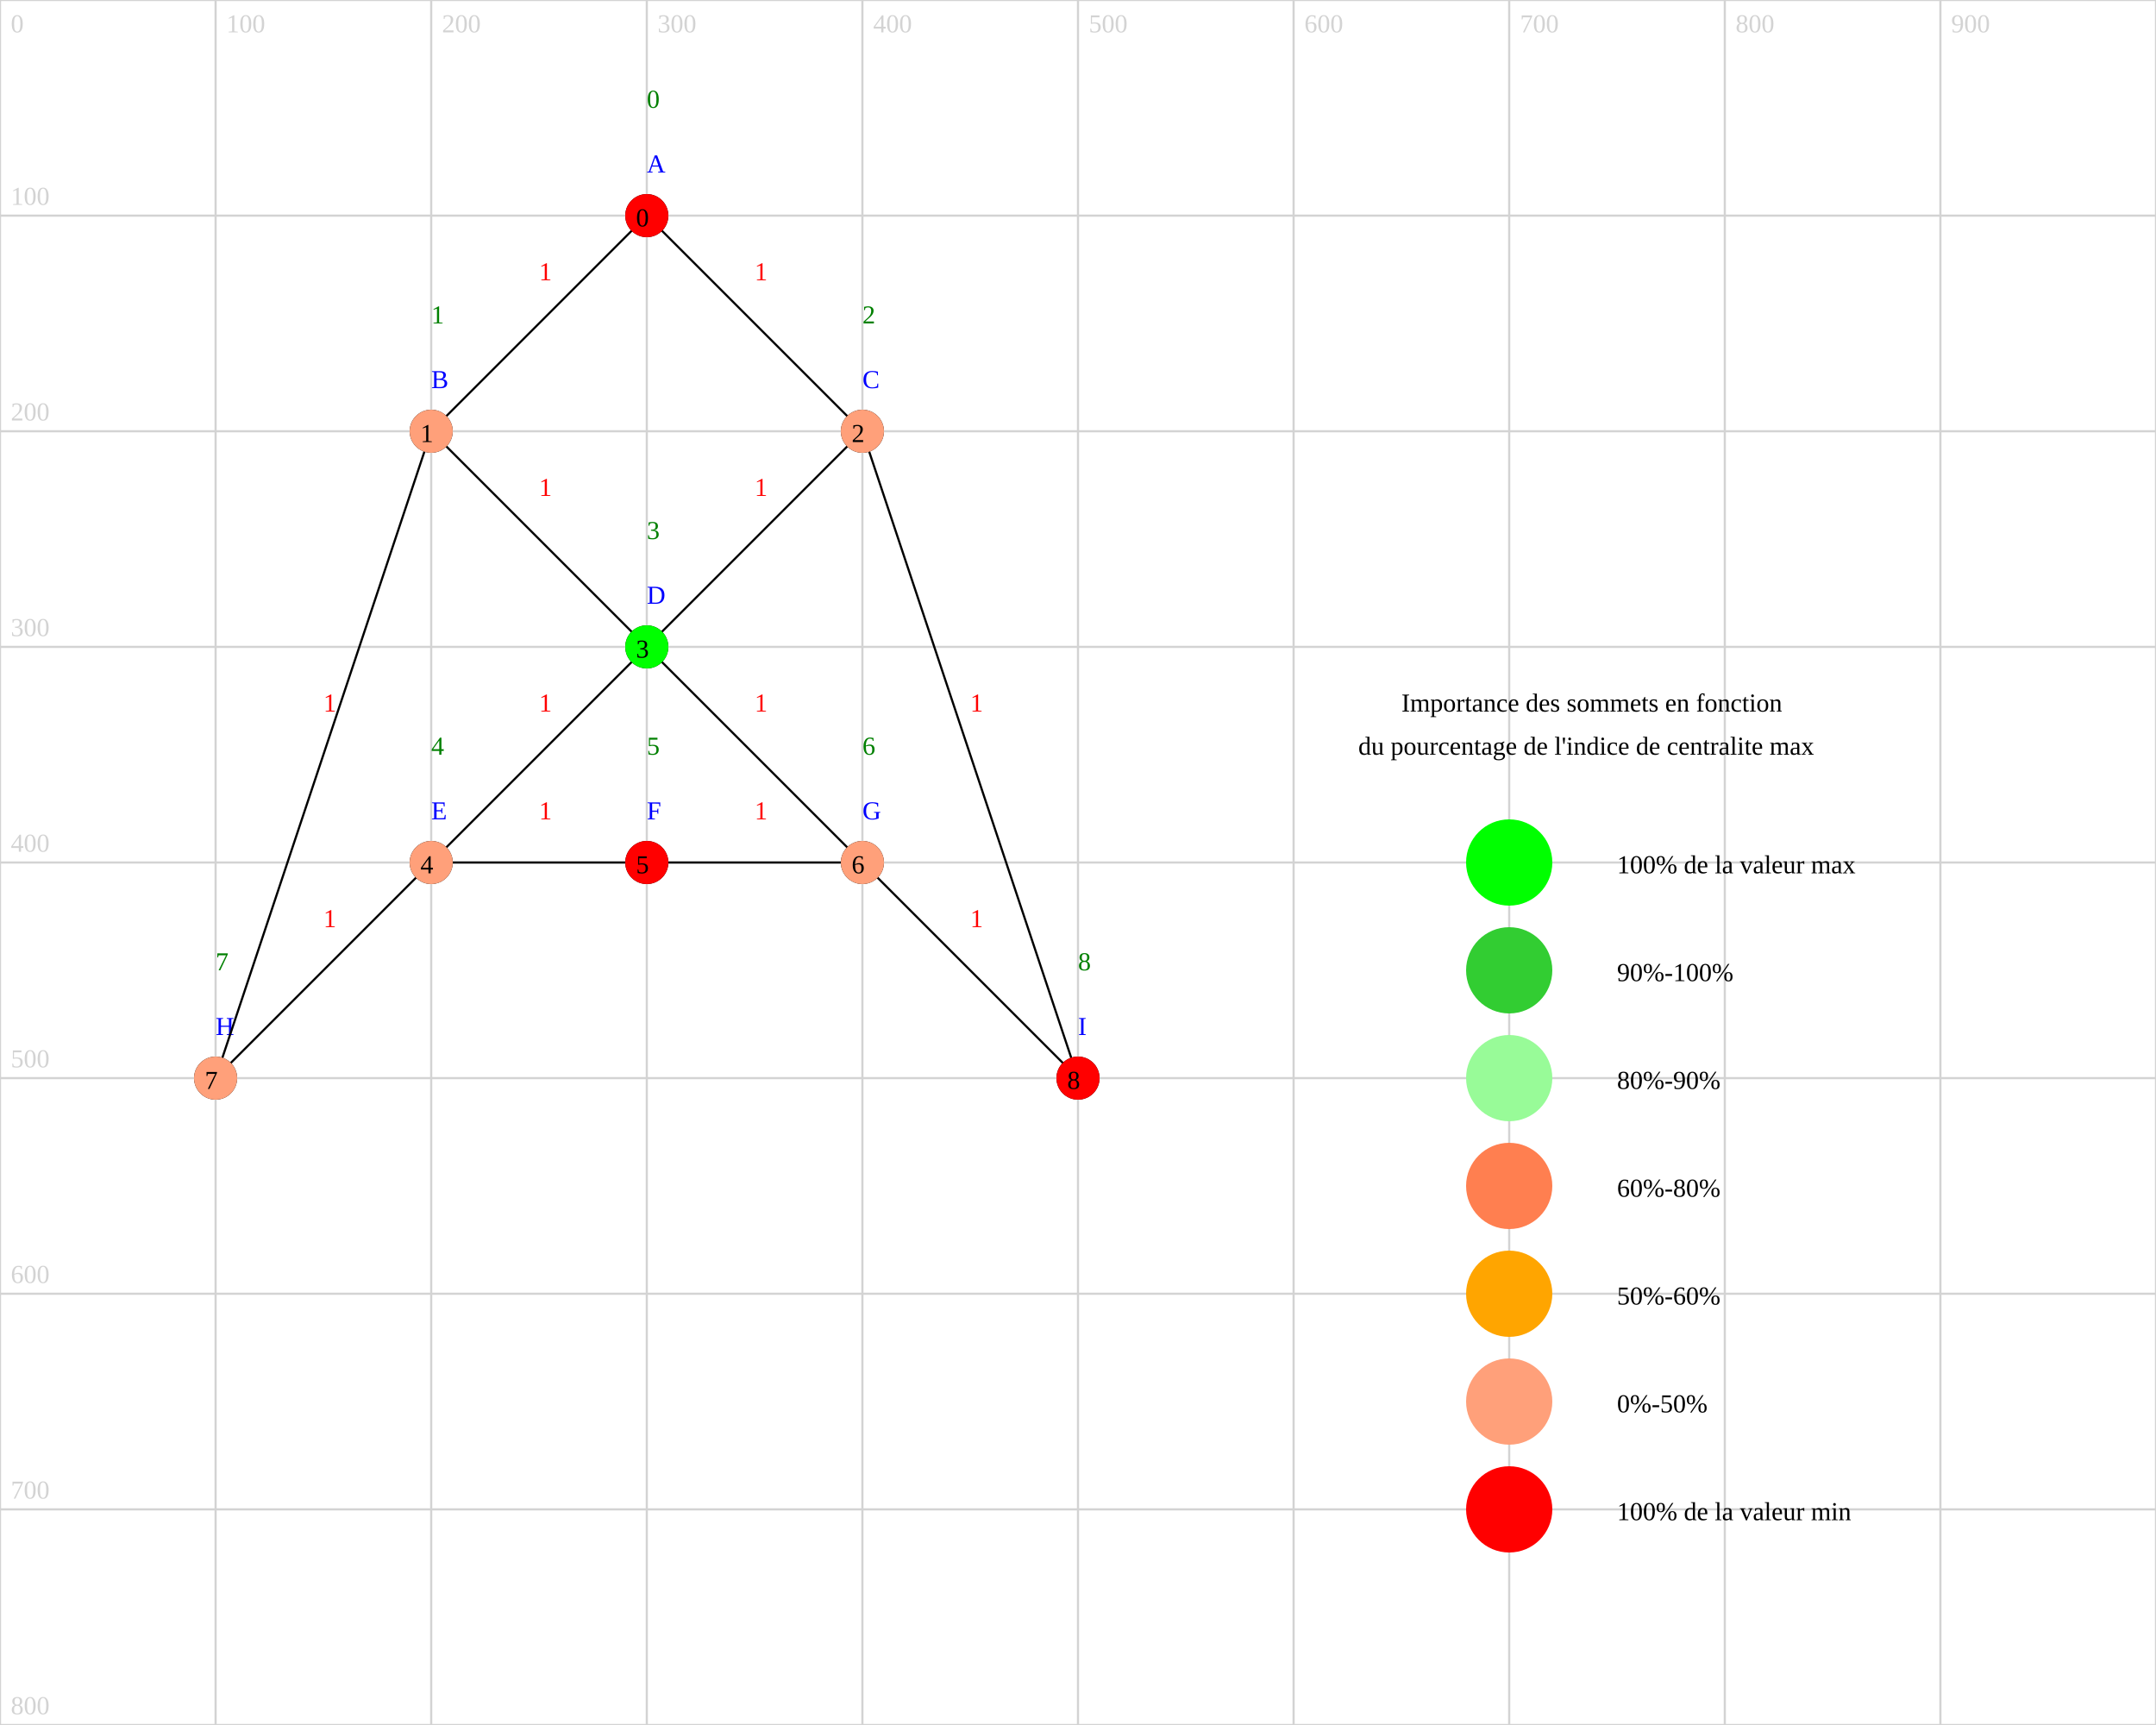
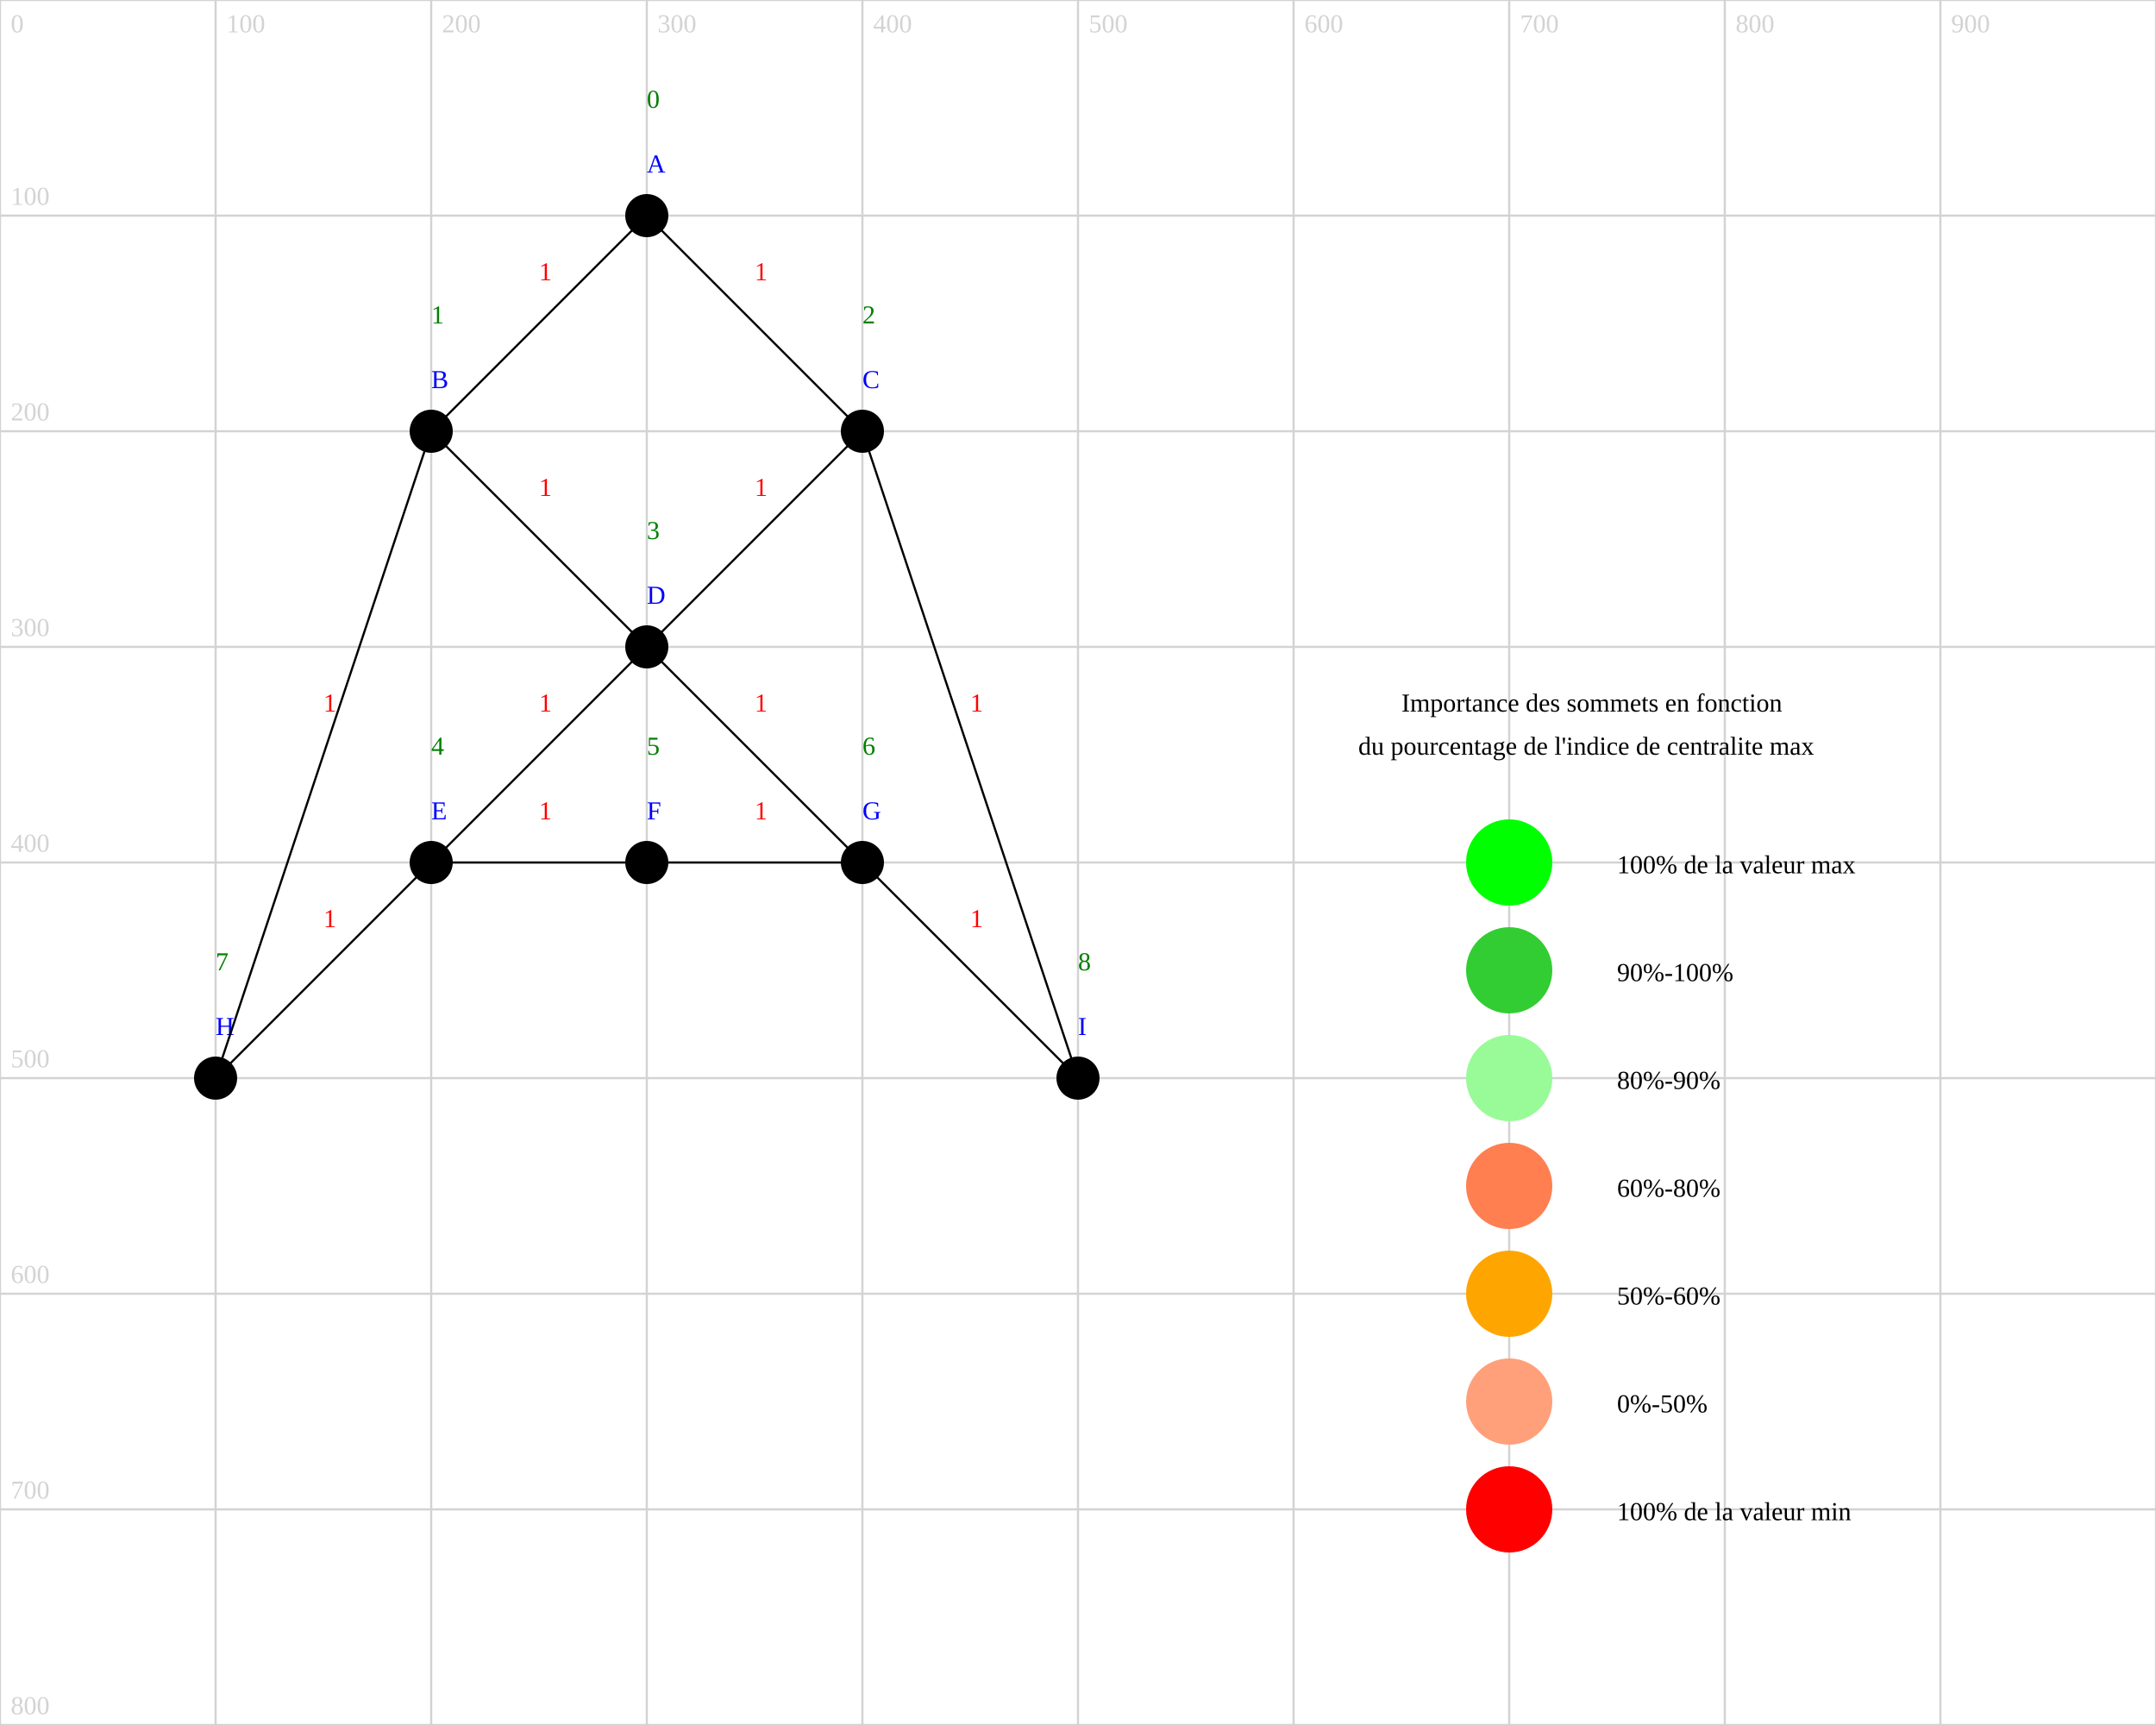
<svg xmlns="http://www.w3.org/2000/svg" version="1.1" width="1000" height="800">
  <line x1="0" y1="0" x2="1000" y2="0" stroke="lightgrey" />
  <text x="5" y="-5" fill="lightgrey">0</text>
  <line x1="0" y1="100" x2="1000" y2="100" stroke="lightgrey" />
  <text x="5" y="95" fill="lightgrey">100</text>
  <line x1="0" y1="200" x2="1000" y2="200" stroke="lightgrey" />
  <text x="5" y="195" fill="lightgrey">200</text>
  <line x1="0" y1="300" x2="1000" y2="300" stroke="lightgrey" />
  <text x="5" y="295" fill="lightgrey">300</text>
  <line x1="0" y1="400" x2="1000" y2="400" stroke="lightgrey" />
  <text x="5" y="395" fill="lightgrey">400</text>
  <line x1="0" y1="500" x2="1000" y2="500" stroke="lightgrey" />
  <text x="5" y="495" fill="lightgrey">500</text>
  <line x1="0" y1="600" x2="1000" y2="600" stroke="lightgrey" />
  <text x="5" y="595" fill="lightgrey">600</text>
  <line x1="0" y1="700" x2="1000" y2="700" stroke="lightgrey" />
  <text x="5" y="695" fill="lightgrey">700</text>
  <line x1="0" y1="800" x2="1000" y2="800" stroke="lightgrey" />
  <text x="5" y="795" fill="lightgrey">800</text>
  <line x1="0" y1="0" x2="0" y2="800" stroke="lightgrey" />
  <text x="5" y="15" fill="lightgrey">0</text>
  <line x1="100" y1="0" x2="100" y2="800" stroke="lightgrey" />
  <text x="105" y="15" fill="lightgrey">100</text>
  <line x1="200" y1="0" x2="200" y2="800" stroke="lightgrey" />
  <text x="205" y="15" fill="lightgrey">200</text>
  <line x1="300" y1="0" x2="300" y2="800" stroke="lightgrey" />
  <text x="305" y="15" fill="lightgrey">300</text>
  <line x1="400" y1="0" x2="400" y2="800" stroke="lightgrey" />
  <text x="405" y="15" fill="lightgrey">400</text>
  <line x1="500" y1="0" x2="500" y2="800" stroke="lightgrey" />
  <text x="505" y="15" fill="lightgrey">500</text>
  <line x1="600" y1="0" x2="600" y2="800" stroke="lightgrey" />
  <text x="605" y="15" fill="lightgrey">600</text>
  <line x1="700" y1="0" x2="700" y2="800" stroke="lightgrey" />
  <text x="705" y="15" fill="lightgrey">700</text>
  <line x1="800" y1="0" x2="800" y2="800" stroke="lightgrey" />
  <text x="805" y="15" fill="lightgrey">800</text>
  <line x1="900" y1="0" x2="900" y2="800" stroke="lightgrey" />
  <text x="905" y="15" fill="lightgrey">900</text>
  <line x1="1000" y1="0" x2="1000" y2="800" stroke="lightgrey" />
  <text x="1005" y="15" fill="lightgrey">1000</text>
  <circle cx="300" cy="100" r="10" fill="black" />
  <text x="300" y="80" fill="blue">A</text>
  <text x="300" y="50" fill="green">0</text>
  <circle cx="200" cy="200" r="10" fill="black" />
  <text x="200" y="180" fill="blue">B</text>
  <text x="200" y="150" fill="green">1</text>
  <circle cx="400" cy="200" r="10" fill="black" />
  <text x="400" y="180" fill="blue">C</text>
  <text x="400" y="150" fill="green">2</text>
  <circle cx="300" cy="300" r="10" fill="black" />
  <text x="300" y="280" fill="blue">D</text>
  <text x="300" y="250" fill="green">3</text>
  <circle cx="200" cy="400" r="10" fill="black" />
  <text x="200" y="380" fill="blue">E</text>
  <text x="200" y="350" fill="green">4</text>
  <circle cx="300" cy="400" r="10" fill="black" />
  <text x="300" y="380" fill="blue">F</text>
  <text x="300" y="350" fill="green">5</text>
  <circle cx="400" cy="400" r="10" fill="black" />
  <text x="400" y="380" fill="blue">G</text>
  <text x="400" y="350" fill="green">6</text>
  <circle cx="100" cy="500" r="10" fill="black" />
  <text x="100" y="480" fill="blue">H</text>
  <text x="100" y="450" fill="green">7</text>
  <circle cx="500" cy="500" r="10" fill="black" />
  <text x="500" y="480" fill="blue">I</text>
  <text x="500" y="450" fill="green">8</text>
  <line x1="300" y1="100" x2="200" y2="200" stroke="black" />
  <text x="250" y="130" fill="red">1</text>
  <line x1="300" y1="100" x2="400" y2="200" stroke="black" />
  <text x="350" y="130" fill="red">1</text>
  <line x1="200" y1="200" x2="300" y2="300" stroke="black" />
  <text x="250" y="230" fill="red">1</text>
  <line x1="400" y1="200" x2="300" y2="300" stroke="black" />
  <text x="350" y="230" fill="red">1</text>
  <line x1="300" y1="300" x2="200" y2="400" stroke="black" />
  <text x="250" y="330" fill="red">1</text>
  <line x1="300" y1="300" x2="400" y2="400" stroke="black" />
  <text x="350" y="330" fill="red">1</text>
  <line x1="200" y1="200" x2="100" y2="500" stroke="black" />
  <text x="150" y="330" fill="red">1</text>
  <line x1="400" y1="200" x2="500" y2="500" stroke="black" />
  <text x="450" y="330" fill="red">1</text>
  <line x1="200" y1="400" x2="300" y2="400" stroke="black" />
  <text x="250" y="380" fill="red">1</text>
  <line x1="300" y1="400" x2="400" y2="400" stroke="black" />
  <text x="350" y="380" fill="red">1</text>
  <line x1="400" y1="400" x2="500" y2="500" stroke="black" />
  <text x="450" y="430" fill="red">1</text>
  <line x1="200" y1="400" x2="100" y2="500" stroke="black" />
  <text x="150" y="430" fill="red">1</text>
  <text x="650" y="330" fill="black">Importance des sommets en fonction </text>
  <text x="630" y="350" fill="black">du pourcentage de l'indice de centralite max </text>
  <circle cx="700" cy="400" r="20" fill="lime" />
  <text x="750" y="405" fill="black">100% de la valeur max</text>
  <circle cx="700" cy="450" r="20" fill="limegreen" />
  <text x="750" y="455" fill="black">90%-100%</text>
  <circle cx="700" cy="500" r="20" fill="palegreen" />
  <text x="750" y="505" fill="black">80%-90%</text>
  <circle cx="700" cy="550" r="20" fill="coral" />
  <text x="750" y="555" fill="black">60%-80%</text>
  <circle cx="700" cy="600" r="20" fill="orange" />
  <text x="750" y="605" fill="black">50%-60%</text>
  <circle cx="700" cy="650" r="20" fill="lightsalmon" />
  <text x="750" y="655" fill="black">0%-50%</text>
  <circle cx="700" cy="700" r="20" fill="red" />
  <text x="750" y="705" fill="black">100% de la valeur min</text>
-   <circle cx="300" cy="100" r="10" fill="red" />
-   <text x="295" y="105" fill="black">0</text>
-   <circle cx="200" cy="200" r="10" fill="lightsalmon" />
-   <text x="195" y="205" fill="black">1</text>
-   <circle cx="400" cy="200" r="10" fill="lightsalmon" />
-   <text x="395" y="205" fill="black">2</text>
-   <circle cx="300" cy="300" r="10" fill="lime" />
-   <text x="295" y="305" fill="black">3</text>
-   <circle cx="200" cy="400" r="10" fill="lightsalmon" />
-   <text x="195" y="405" fill="black">4</text>
-   <circle cx="300" cy="400" r="10" fill="red" />
-   <text x="295" y="405" fill="black">5</text>
-   <circle cx="400" cy="400" r="10" fill="lightsalmon" />
-   <text x="395" y="405" fill="black">6</text>
-   <circle cx="100" cy="500" r="10" fill="lightsalmon" />
-   <text x="95" y="505" fill="black">7</text>
-   <circle cx="500" cy="500" r="10" fill="red" />
-   <text x="495" y="505" fill="black">8</text>
  <defs>
    <radialGradient id="redball" cx="30%" cy="30%" r="100%" fx="30%" fy="30%">
      <stop offset="0%" style="stop-color:rgb(255,250,250)" />
      <stop offset="3%" style="stop-color:rgb(255,250,250)" />
      <stop offset="7%" style="stop-color:rgb(255,160,160)" />
      <stop offset="70%" style="stop-color:rgb(255,0,0)" />
      <stop offset="100%" style="stop-color:rgb(255,0,0)" />
    </radialGradient>
    <radialGradient id="greenball" cx="30%" cy="30%" r="100%" fx="30%" fy="30%">
      <stop offset="0%" style="stop-color:rgb(250,255,250)" />
      <stop offset="3%" style="stop-color:rgb(250,255,250)" />
      <stop offset="7%" style="stop-color:rgb(160,255,160)" />
      <stop offset="70%" style="stop-color:rgb(0,255,0)" />
      <stop offset="100%" style="stop-color:rgb(0,255,0)" />
    </radialGradient>
    <radialGradient id="blueball" cx="30%" cy="30%" r="100%" fx="30%" fy="30%">
      <stop offset="0%" style="stop-color:rgb(250,250,255)" />
      <stop offset="3%" style="stop-color:rgb(250,250,255)" />
      <stop offset="7%" style="stop-color:rgb(160,160,255)" />
      <stop offset="70%" style="stop-color:rgb(0,0,255)" />
      <stop offset="100%" style="stop-color:rgb(0,255,0)" />
    </radialGradient>
    <radialGradient id="yellowball" cx="30%" cy="30%" r="100%" fx="30%" fy="30%">
      <stop offset="0%" style="stop-color:rgb(255,255,250)" />
      <stop offset="3%" style="stop-color:rgb(255,255,250)" />
      <stop offset="7%" style="stop-color:rgb(255,255,160)" />
      <stop offset="70%" style="stop-color:rgb(255,255,0)" />
      <stop offset="100%" style="stop-color:rgb(255,255,0)" />
    </radialGradient>
    <radialGradient id="greyball" cx="30%" cy="30%" r="100%" fx="30%" fy="30%">
      <stop offset="0%" style="stop-color:rgb(250,250,250)" />
      <stop offset="3%" style="stop-color:rgb(250,250,250)" />
      <stop offset="7%" style="stop-color:rgb(160,160,160)" />
      <stop offset="70%" style="stop-color:rgb(100,100,100)" />
      <stop offset="100%" style="stop-color:rgb(100,100,100)" />
    </radialGradient>
  </defs>
</svg>
